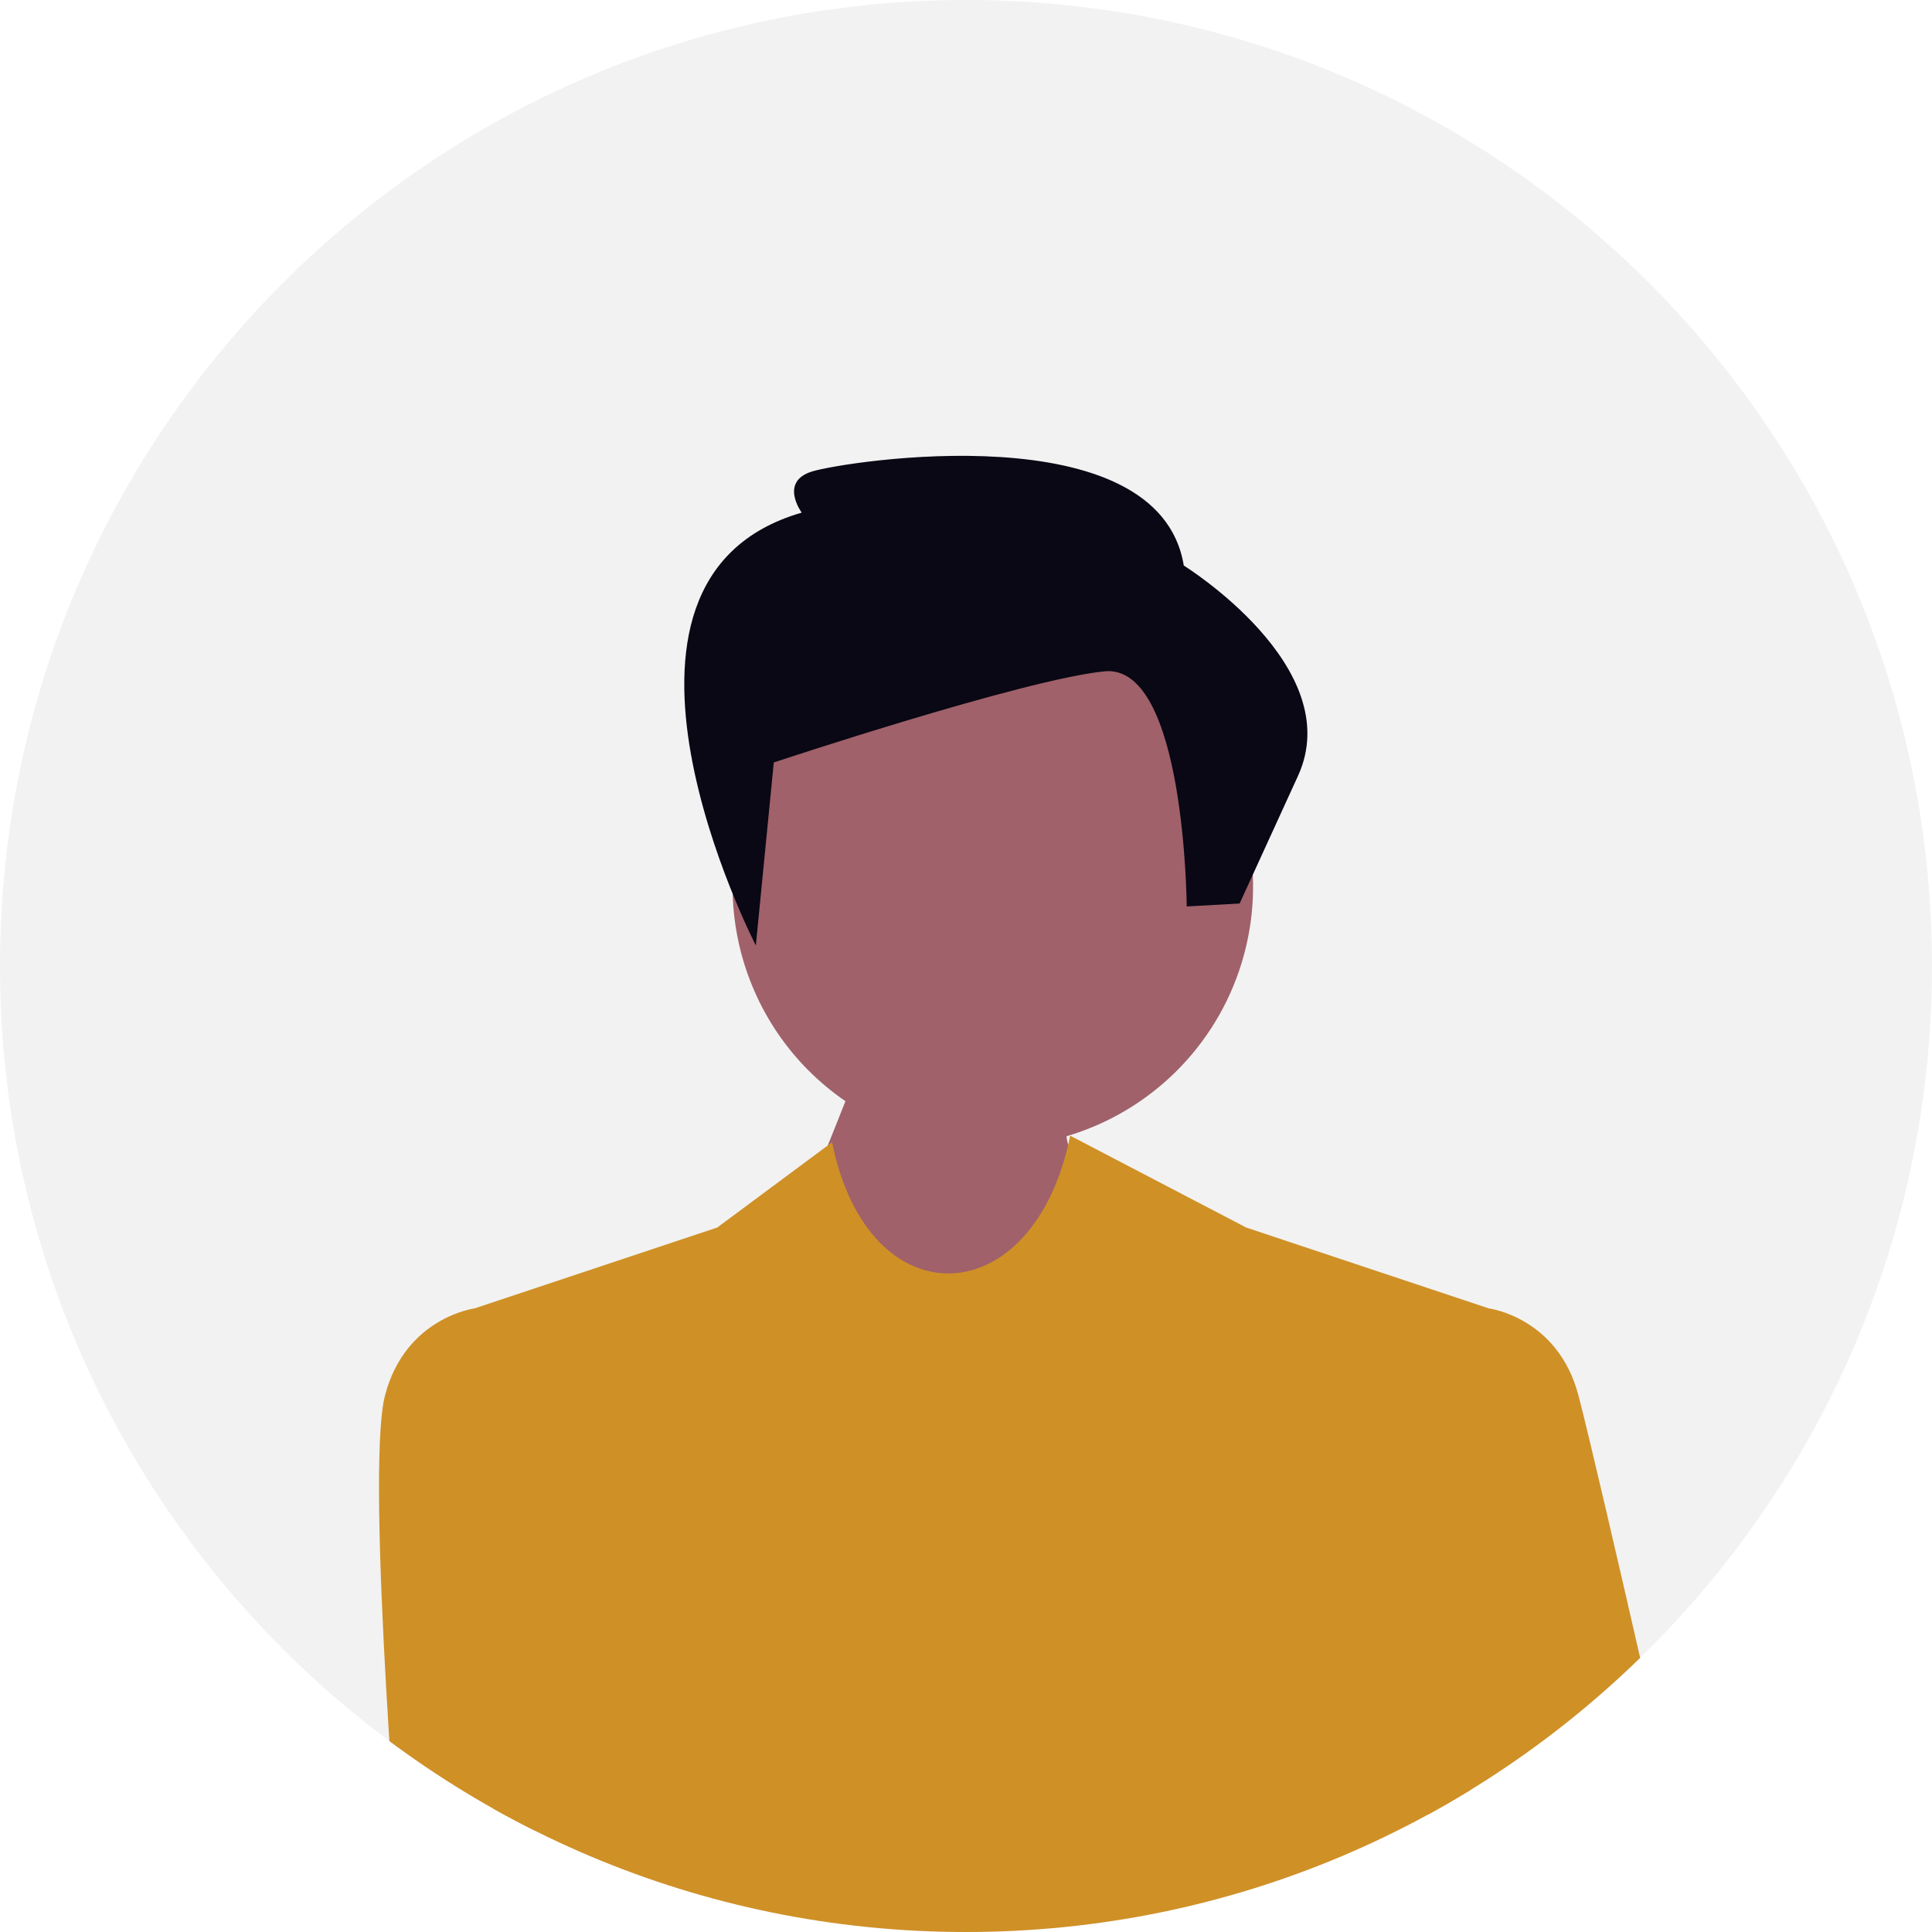
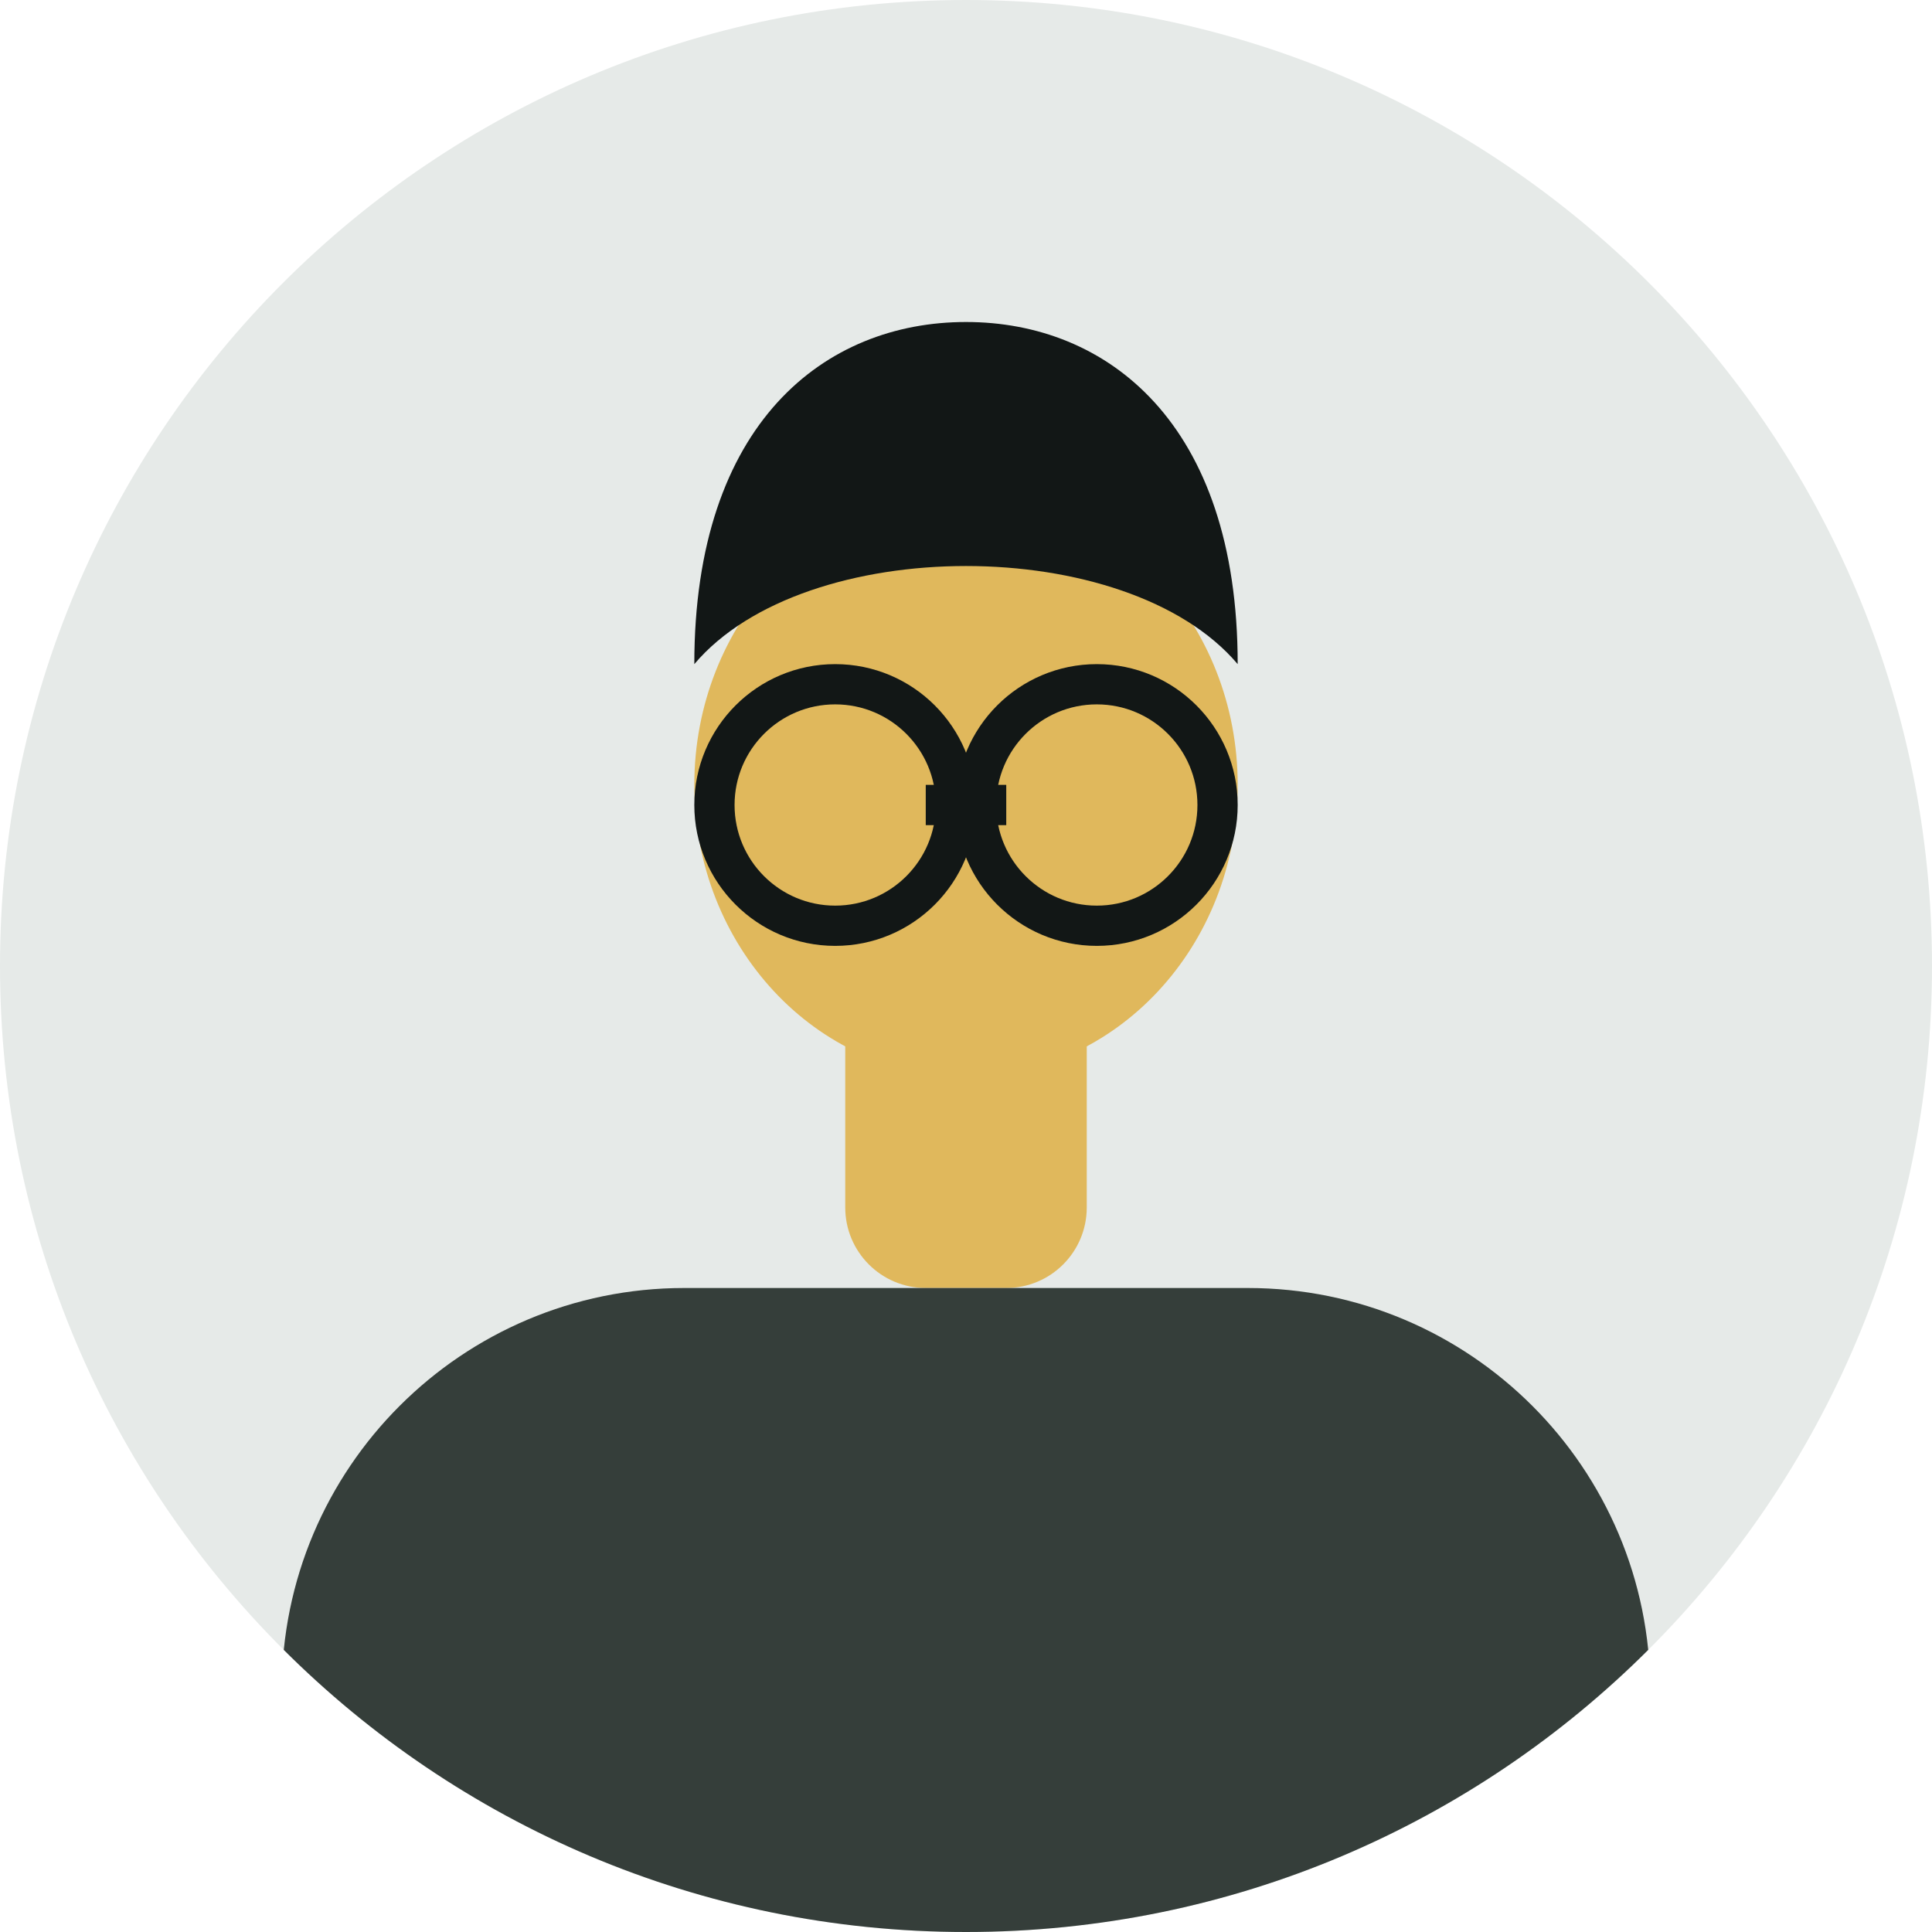
- <svg xmlns="http://www.w3.org/2000/svg" width="640" height="640" viewBox="0 0 640 640">
+ <svg xmlns="http://www.w3.org/2000/svg" width="96" height="96" viewBox="0 0 96 96" role="img">
  <defs>
-     <clipPath id="a">
-       <circle cx="320" cy="320" r="320" transform="translate(-6887 -15230)" fill="none" stroke="#707070" stroke-width="1" />
+     <clipPath id="av2">
+       <circle cx="48" cy="48" r="48" />
    </clipPath>
  </defs>
-   <g transform="translate(-640 -220)">
-     <circle cx="320" cy="320" r="320" transform="translate(640 220)" fill="#f2f2f2" />
-     <g transform="translate(7527 15450)" clip-path="url(#a)">
-       <g transform="translate(-7107 -15079)">
-         <path d="M631.3,168a86.2,86.2,0,1,0-131.232,45.789L447.449,345.682l258.486-21.906s-130.944-70.3-132.623-98.389A86.112,86.112,0,0,0,631.3,168Z" fill="#a0616a" />
-         <path d="M693.129,291.664l20.021-9.249s22.872,2.916,29.694,28.721,37.97,164.049,37.97,164.049,18.247,18.007,7.789,42.838c0,0,3.643,27.5-7.789,31.643s-88.021,63.265-88.021,63.265l.337-321.266Z" fill="#cf9026" />
-         <path d="M632.829,255.642,574.5,225.2c-11.934,59.384-66.926,61.574-78.86,2.191l-38.058,28.251-80.321,26.773,11.683,311.424,163.034-.47.012.47H701.467L713.15,282.415l-80.321-26.773Z" fill="#cf9026" />
-         <path d="M397.284,291.664l-20.021-9.249s-22.872,2.916-29.694,28.721,5.841,175,5.841,175-18.247,18.007-7.789,42.838c0,0-3.643,27.5,7.789,31.643s43.873,5.974,43.873,5.974V291.664Z" fill="#cf9026" />
-         <path d="M476.326,101.572l-5.943,60.63S408.019,41.194,485.575,18.818c0,0-7.553-10.227,3.408-13.63S603.857-14.532,612.14,36.342c0,0,54.285,33.645,37.856,69.642L630.639,148.3l-17.524.974s-.494-80.569-27.26-77.887S476.326,101.572,476.326,101.572Z" fill="#090814" />
-       </g>
-     </g>
+   <circle cx="48" cy="48" r="48" fill="#e6eae8" />
+   <g clip-path="url(#av2)">
+     <rect x="42" y="48" width="12" height="16" rx="4" fill="#e0b85c" />
+     <ellipse cx="48" cy="39" rx="13.5" ry="14.5" fill="#e0b85c" />
+     <path d="M34.5,33 C34.5,21 41,16 48,16 C55,16 61.5,21 61.5,33 C56,26.5 40,26.5 34.5,33 Z" fill="#121716" />
+     <circle cx="41.5" cy="40" r="6" fill="none" stroke="#121716" stroke-width="2" />
+     <circle cx="54.5" cy="40" r="6" fill="none" stroke="#121716" stroke-width="2" />
+     <line x1="46" y1="40" x2="50" y2="40" stroke="#121716" stroke-width="2" />
+     <rect x="14" y="64" width="68" height="44" rx="20" fill="#353e3a" />
  </g>
</svg>
